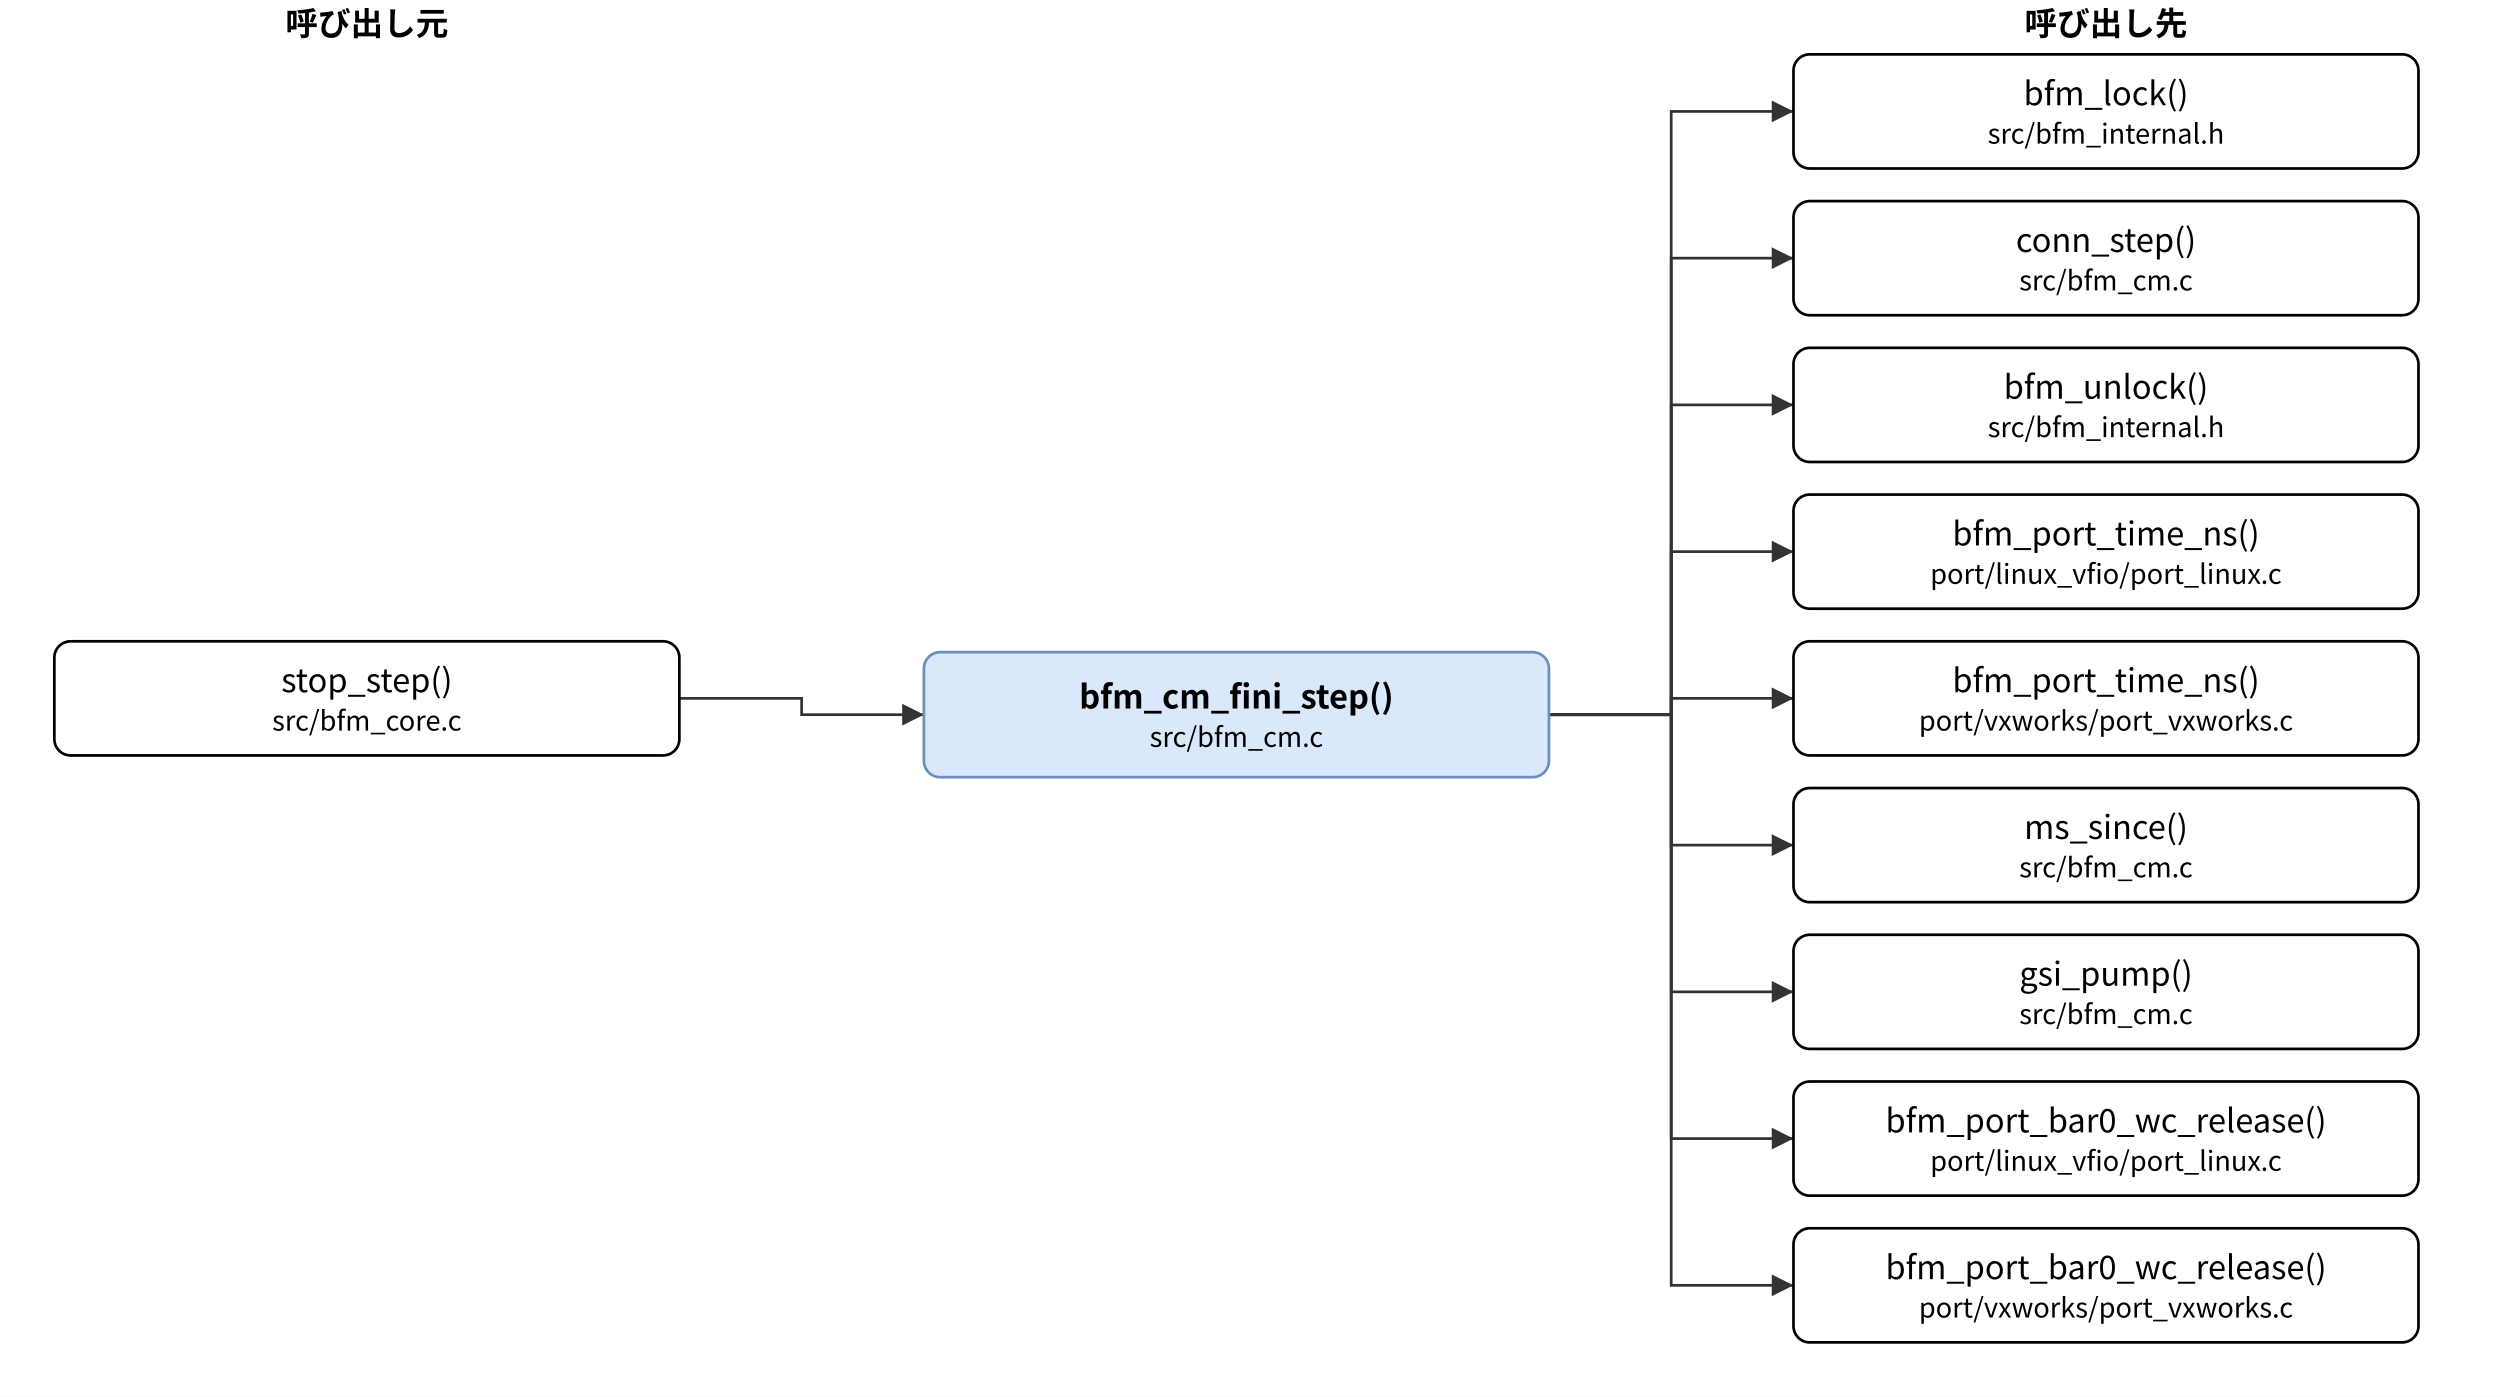
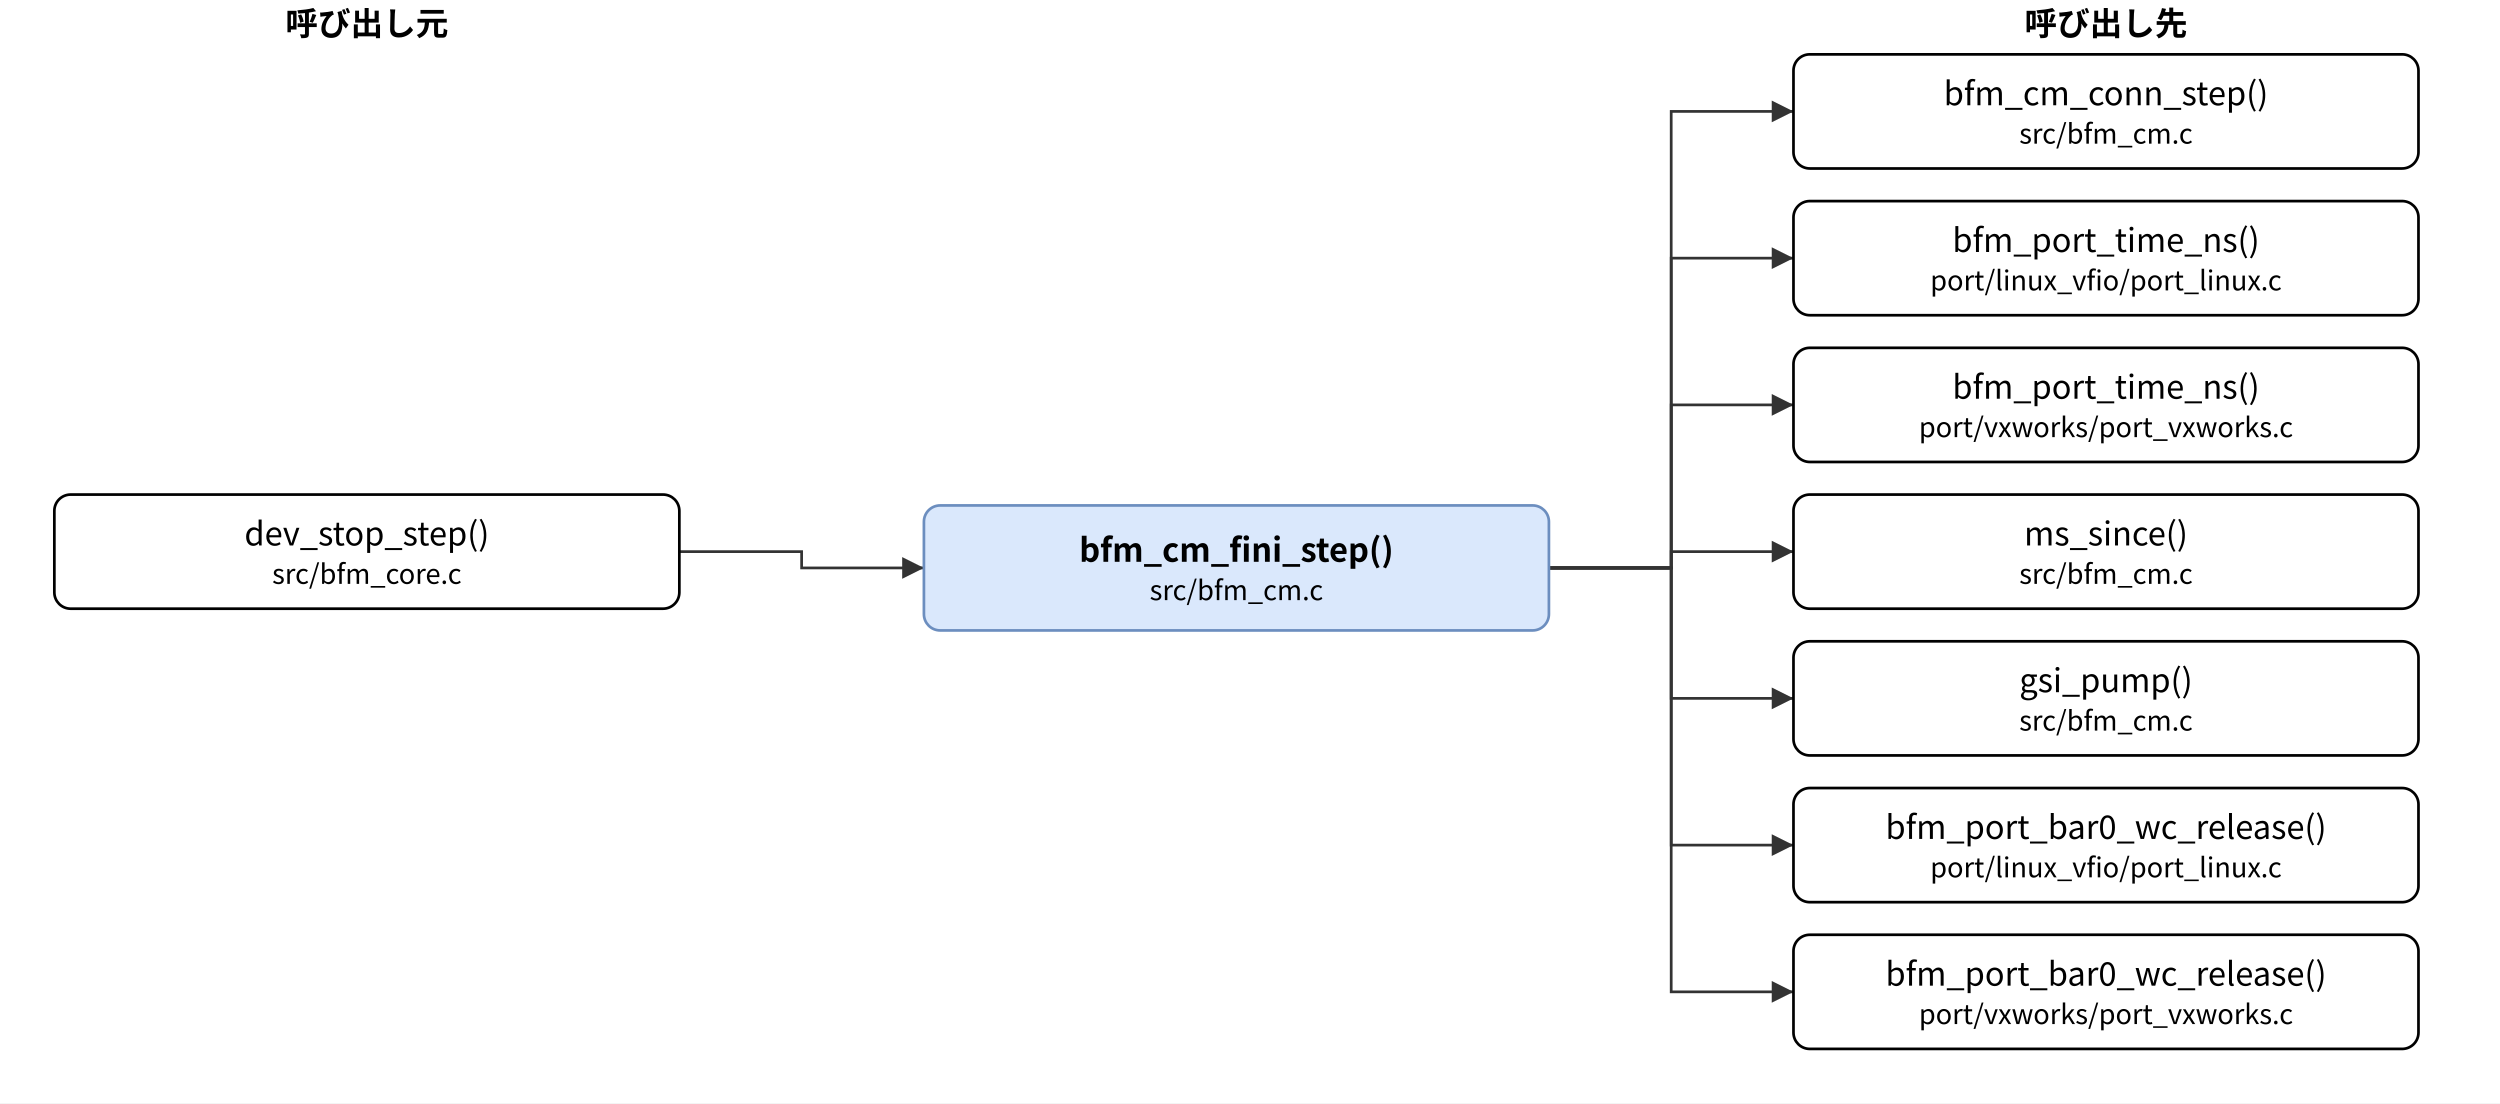
- <svg xmlns="http://www.w3.org/2000/svg" version="1.1" width="920" height="514" viewBox="0 0 920 514" font-family="Noto Sans CJK JP, Meiryo, sans-serif" content="&lt;mxfile host=&quot;bfmem-gen&quot; type=&quot;device&quot;&gt;&lt;diagram id=&quot;28a2beb634ef5ec6a6c8&quot; name=&quot;bfm_cm_fini_step 関係&quot;&gt;&lt;mxGraphModel dx=&quot;800&quot; dy=&quot;600&quot; grid=&quot;0&quot; gridSize=&quot;10&quot; guides=&quot;1&quot; tooltips=&quot;1&quot; connect=&quot;1&quot; arrows=&quot;1&quot; fold=&quot;1&quot; page=&quot;0&quot; pageScale=&quot;1&quot; math=&quot;0&quot; shadow=&quot;0&quot;&gt;&lt;root&gt;&lt;mxCell id=&quot;0&quot;/&gt;&lt;mxCell id=&quot;1&quot; parent=&quot;0&quot;/&gt;&lt;mxCell id=&quot;c&quot; value=&quot;bfm_cm_fini_step()&amp;lt;br&amp;gt;&amp;lt;font style=&amp;quot;font-size:10px&amp;quot;&amp;gt;src/bfm_cm.c&amp;lt;/font&amp;gt;&quot; style=&quot;rounded=1;whiteSpace=wrap;html=1;fillColor=#dae8fc;strokeColor=#6c8ebf;fontStyle=1;&quot; vertex=&quot;1&quot; parent=&quot;1&quot;&gt;&lt;mxGeometry x=&quot;340.0&quot; y=&quot;240.0&quot; width=&quot;230.0&quot; height=&quot;46.0&quot; as=&quot;geometry&quot;/&gt;&lt;/mxCell&gt;&lt;mxCell id=&quot;l0&quot; value=&quot;stop_step()&amp;lt;br&amp;gt;&amp;lt;font style=&amp;quot;font-size:10px&amp;quot;&amp;gt;src/bfm_core.c&amp;lt;/font&amp;gt;&quot; style=&quot;rounded=1;whiteSpace=wrap;html=1;&quot; vertex=&quot;1&quot; parent=&quot;1&quot;&gt;&lt;mxGeometry x=&quot;20.0&quot; y=&quot;236.0&quot; width=&quot;230.0&quot; height=&quot;42.0&quot; as=&quot;geometry&quot;/&gt;&lt;/mxCell&gt;&lt;mxCell id=&quot;r0&quot; value=&quot;bfm_lock()&amp;lt;br&amp;gt;&amp;lt;font style=&amp;quot;font-size:10px&amp;quot;&amp;gt;src/bfm_internal.h&amp;lt;/font&amp;gt;&quot; style=&quot;rounded=1;whiteSpace=wrap;html=1;&quot; vertex=&quot;1&quot; parent=&quot;1&quot;&gt;&lt;mxGeometry x=&quot;660.0&quot; y=&quot;20.0&quot; width=&quot;230.0&quot; height=&quot;42.0&quot; as=&quot;geometry&quot;/&gt;&lt;/mxCell&gt;&lt;mxCell id=&quot;r1&quot; value=&quot;conn_step()&amp;lt;br&amp;gt;&amp;lt;font style=&amp;quot;font-size:10px&amp;quot;&amp;gt;src/bfm_cm.c&amp;lt;/font&amp;gt;&quot; style=&quot;rounded=1;whiteSpace=wrap;html=1;&quot; vertex=&quot;1&quot; parent=&quot;1&quot;&gt;&lt;mxGeometry x=&quot;660.0&quot; y=&quot;74.0&quot; width=&quot;230.0&quot; height=&quot;42.0&quot; as=&quot;geometry&quot;/&gt;&lt;/mxCell&gt;&lt;mxCell id=&quot;r2&quot; value=&quot;bfm_unlock()&amp;lt;br&amp;gt;&amp;lt;font style=&amp;quot;font-size:10px&amp;quot;&amp;gt;src/bfm_internal.h&amp;lt;/font&amp;gt;&quot; style=&quot;rounded=1;whiteSpace=wrap;html=1;&quot; vertex=&quot;1&quot; parent=&quot;1&quot;&gt;&lt;mxGeometry x=&quot;660.0&quot; y=&quot;128.0&quot; width=&quot;230.0&quot; height=&quot;42.0&quot; as=&quot;geometry&quot;/&gt;&lt;/mxCell&gt;&lt;mxCell id=&quot;r3&quot; value=&quot;bfm_port_time_ns()&amp;lt;br&amp;gt;&amp;lt;font style=&amp;quot;font-size:10px&amp;quot;&amp;gt;port/linux_vfio/port_linux.c&amp;lt;/font&amp;gt;&quot; style=&quot;rounded=1;whiteSpace=wrap;html=1;&quot; vertex=&quot;1&quot; parent=&quot;1&quot;&gt;&lt;mxGeometry x=&quot;660.0&quot; y=&quot;182.0&quot; width=&quot;230.0&quot; height=&quot;42.0&quot; as=&quot;geometry&quot;/&gt;&lt;/mxCell&gt;&lt;mxCell id=&quot;r4&quot; value=&quot;bfm_port_time_ns()&amp;lt;br&amp;gt;&amp;lt;font style=&amp;quot;font-size:10px&amp;quot;&amp;gt;port/vxworks/port_vxworks.c&amp;lt;/font&amp;gt;&quot; style=&quot;rounded=1;whiteSpace=wrap;html=1;&quot; vertex=&quot;1&quot; parent=&quot;1&quot;&gt;&lt;mxGeometry x=&quot;660.0&quot; y=&quot;236.0&quot; width=&quot;230.0&quot; height=&quot;42.0&quot; as=&quot;geometry&quot;/&gt;&lt;/mxCell&gt;&lt;mxCell id=&quot;r5&quot; value=&quot;ms_since()&amp;lt;br&amp;gt;&amp;lt;font style=&amp;quot;font-size:10px&amp;quot;&amp;gt;src/bfm_cm.c&amp;lt;/font&amp;gt;&quot; style=&quot;rounded=1;whiteSpace=wrap;html=1;&quot; vertex=&quot;1&quot; parent=&quot;1&quot;&gt;&lt;mxGeometry x=&quot;660.0&quot; y=&quot;290.0&quot; width=&quot;230.0&quot; height=&quot;42.0&quot; as=&quot;geometry&quot;/&gt;&lt;/mxCell&gt;&lt;mxCell id=&quot;r6&quot; value=&quot;gsi_pump()&amp;lt;br&amp;gt;&amp;lt;font style=&amp;quot;font-size:10px&amp;quot;&amp;gt;src/bfm_cm.c&amp;lt;/font&amp;gt;&quot; style=&quot;rounded=1;whiteSpace=wrap;html=1;&quot; vertex=&quot;1&quot; parent=&quot;1&quot;&gt;&lt;mxGeometry x=&quot;660.0&quot; y=&quot;344.0&quot; width=&quot;230.0&quot; height=&quot;42.0&quot; as=&quot;geometry&quot;/&gt;&lt;/mxCell&gt;&lt;mxCell id=&quot;r7&quot; value=&quot;bfm_port_bar0_wc_release()&amp;lt;br&amp;gt;&amp;lt;font style=&amp;quot;font-size:10px&amp;quot;&amp;gt;port/linux_vfio/port_linux.c&amp;lt;/font&amp;gt;&quot; style=&quot;rounded=1;whiteSpace=wrap;html=1;&quot; vertex=&quot;1&quot; parent=&quot;1&quot;&gt;&lt;mxGeometry x=&quot;660.0&quot; y=&quot;398.0&quot; width=&quot;230.0&quot; height=&quot;42.0&quot; as=&quot;geometry&quot;/&gt;&lt;/mxCell&gt;&lt;mxCell id=&quot;r8&quot; value=&quot;bfm_port_bar0_wc_release()&amp;lt;br&amp;gt;&amp;lt;font style=&amp;quot;font-size:10px&amp;quot;&amp;gt;port/vxworks/port_vxworks.c&amp;lt;/font&amp;gt;&quot; style=&quot;rounded=1;whiteSpace=wrap;html=1;&quot; vertex=&quot;1&quot; parent=&quot;1&quot;&gt;&lt;mxGeometry x=&quot;660.0&quot; y=&quot;452.0&quot; width=&quot;230.0&quot; height=&quot;42.0&quot; as=&quot;geometry&quot;/&gt;&lt;/mxCell&gt;&lt;mxCell id=&quot;e0&quot; value=&quot;&quot; style=&quot;edgeStyle=none;html=1;rounded=0;endArrow=block;endFill=1;exitX=1;exitY=0.5;exitDx=0;exitDy=0;exitPerimeter=0;entryX=0;entryY=0.5;entryDx=0;entryDy=0;entryPerimeter=0;&quot; edge=&quot;1&quot; parent=&quot;1&quot; source=&quot;l0&quot; target=&quot;c&quot;&gt;&lt;mxGeometry relative=&quot;1&quot; as=&quot;geometry&quot;&gt;&lt;Array as=&quot;points&quot;&gt;&lt;mxPoint x=&quot;295.0&quot; y=&quot;257.0&quot;/&gt;&lt;mxPoint x=&quot;295.0&quot; y=&quot;263.0&quot;/&gt;&lt;/Array&gt;&lt;/mxGeometry&gt;&lt;/mxCell&gt;&lt;mxCell id=&quot;e1&quot; value=&quot;&quot; style=&quot;edgeStyle=none;html=1;rounded=0;endArrow=block;endFill=1;exitX=1;exitY=0.5;exitDx=0;exitDy=0;exitPerimeter=0;entryX=0;entryY=0.5;entryDx=0;entryDy=0;entryPerimeter=0;&quot; edge=&quot;1&quot; parent=&quot;1&quot; source=&quot;c&quot; target=&quot;r0&quot;&gt;&lt;mxGeometry relative=&quot;1&quot; as=&quot;geometry&quot;&gt;&lt;Array as=&quot;points&quot;&gt;&lt;mxPoint x=&quot;615.0&quot; y=&quot;263.0&quot;/&gt;&lt;mxPoint x=&quot;615.0&quot; y=&quot;41.0&quot;/&gt;&lt;/Array&gt;&lt;/mxGeometry&gt;&lt;/mxCell&gt;&lt;mxCell id=&quot;e2&quot; value=&quot;&quot; style=&quot;edgeStyle=none;html=1;rounded=0;endArrow=block;endFill=1;exitX=1;exitY=0.5;exitDx=0;exitDy=0;exitPerimeter=0;entryX=0;entryY=0.5;entryDx=0;entryDy=0;entryPerimeter=0;&quot; edge=&quot;1&quot; parent=&quot;1&quot; source=&quot;c&quot; target=&quot;r1&quot;&gt;&lt;mxGeometry relative=&quot;1&quot; as=&quot;geometry&quot;&gt;&lt;Array as=&quot;points&quot;&gt;&lt;mxPoint x=&quot;615.0&quot; y=&quot;263.0&quot;/&gt;&lt;mxPoint x=&quot;615.0&quot; y=&quot;95.0&quot;/&gt;&lt;/Array&gt;&lt;/mxGeometry&gt;&lt;/mxCell&gt;&lt;mxCell id=&quot;e3&quot; value=&quot;&quot; style=&quot;edgeStyle=none;html=1;rounded=0;endArrow=block;endFill=1;exitX=1;exitY=0.5;exitDx=0;exitDy=0;exitPerimeter=0;entryX=0;entryY=0.5;entryDx=0;entryDy=0;entryPerimeter=0;&quot; edge=&quot;1&quot; parent=&quot;1&quot; source=&quot;c&quot; target=&quot;r2&quot;&gt;&lt;mxGeometry relative=&quot;1&quot; as=&quot;geometry&quot;&gt;&lt;Array as=&quot;points&quot;&gt;&lt;mxPoint x=&quot;615.0&quot; y=&quot;263.0&quot;/&gt;&lt;mxPoint x=&quot;615.0&quot; y=&quot;149.0&quot;/&gt;&lt;/Array&gt;&lt;/mxGeometry&gt;&lt;/mxCell&gt;&lt;mxCell id=&quot;e4&quot; value=&quot;&quot; style=&quot;edgeStyle=none;html=1;rounded=0;endArrow=block;endFill=1;exitX=1;exitY=0.5;exitDx=0;exitDy=0;exitPerimeter=0;entryX=0;entryY=0.5;entryDx=0;entryDy=0;entryPerimeter=0;&quot; edge=&quot;1&quot; parent=&quot;1&quot; source=&quot;c&quot; target=&quot;r3&quot;&gt;&lt;mxGeometry relative=&quot;1&quot; as=&quot;geometry&quot;&gt;&lt;Array as=&quot;points&quot;&gt;&lt;mxPoint x=&quot;615.0&quot; y=&quot;263.0&quot;/&gt;&lt;mxPoint x=&quot;615.0&quot; y=&quot;203.0&quot;/&gt;&lt;/Array&gt;&lt;/mxGeometry&gt;&lt;/mxCell&gt;&lt;mxCell id=&quot;e5&quot; value=&quot;&quot; style=&quot;edgeStyle=none;html=1;rounded=0;endArrow=block;endFill=1;exitX=1;exitY=0.5;exitDx=0;exitDy=0;exitPerimeter=0;entryX=0;entryY=0.5;entryDx=0;entryDy=0;entryPerimeter=0;&quot; edge=&quot;1&quot; parent=&quot;1&quot; source=&quot;c&quot; target=&quot;r4&quot;&gt;&lt;mxGeometry relative=&quot;1&quot; as=&quot;geometry&quot;&gt;&lt;Array as=&quot;points&quot;&gt;&lt;mxPoint x=&quot;615.0&quot; y=&quot;263.0&quot;/&gt;&lt;mxPoint x=&quot;615.0&quot; y=&quot;257.0&quot;/&gt;&lt;/Array&gt;&lt;/mxGeometry&gt;&lt;/mxCell&gt;&lt;mxCell id=&quot;e6&quot; value=&quot;&quot; style=&quot;edgeStyle=none;html=1;rounded=0;endArrow=block;endFill=1;exitX=1;exitY=0.5;exitDx=0;exitDy=0;exitPerimeter=0;entryX=0;entryY=0.5;entryDx=0;entryDy=0;entryPerimeter=0;&quot; edge=&quot;1&quot; parent=&quot;1&quot; source=&quot;c&quot; target=&quot;r5&quot;&gt;&lt;mxGeometry relative=&quot;1&quot; as=&quot;geometry&quot;&gt;&lt;Array as=&quot;points&quot;&gt;&lt;mxPoint x=&quot;615.0&quot; y=&quot;263.0&quot;/&gt;&lt;mxPoint x=&quot;615.0&quot; y=&quot;311.0&quot;/&gt;&lt;/Array&gt;&lt;/mxGeometry&gt;&lt;/mxCell&gt;&lt;mxCell id=&quot;e7&quot; value=&quot;&quot; style=&quot;edgeStyle=none;html=1;rounded=0;endArrow=block;endFill=1;exitX=1;exitY=0.5;exitDx=0;exitDy=0;exitPerimeter=0;entryX=0;entryY=0.5;entryDx=0;entryDy=0;entryPerimeter=0;&quot; edge=&quot;1&quot; parent=&quot;1&quot; source=&quot;c&quot; target=&quot;r6&quot;&gt;&lt;mxGeometry relative=&quot;1&quot; as=&quot;geometry&quot;&gt;&lt;Array as=&quot;points&quot;&gt;&lt;mxPoint x=&quot;615.0&quot; y=&quot;263.0&quot;/&gt;&lt;mxPoint x=&quot;615.0&quot; y=&quot;365.0&quot;/&gt;&lt;/Array&gt;&lt;/mxGeometry&gt;&lt;/mxCell&gt;&lt;mxCell id=&quot;e8&quot; value=&quot;&quot; style=&quot;edgeStyle=none;html=1;rounded=0;endArrow=block;endFill=1;exitX=1;exitY=0.5;exitDx=0;exitDy=0;exitPerimeter=0;entryX=0;entryY=0.5;entryDx=0;entryDy=0;entryPerimeter=0;&quot; edge=&quot;1&quot; parent=&quot;1&quot; source=&quot;c&quot; target=&quot;r7&quot;&gt;&lt;mxGeometry relative=&quot;1&quot; as=&quot;geometry&quot;&gt;&lt;Array as=&quot;points&quot;&gt;&lt;mxPoint x=&quot;615.0&quot; y=&quot;263.0&quot;/&gt;&lt;mxPoint x=&quot;615.0&quot; y=&quot;419.0&quot;/&gt;&lt;/Array&gt;&lt;/mxGeometry&gt;&lt;/mxCell&gt;&lt;mxCell id=&quot;e9&quot; value=&quot;&quot; style=&quot;edgeStyle=none;html=1;rounded=0;endArrow=block;endFill=1;exitX=1;exitY=0.5;exitDx=0;exitDy=0;exitPerimeter=0;entryX=0;entryY=0.5;entryDx=0;entryDy=0;entryPerimeter=0;&quot; edge=&quot;1&quot; parent=&quot;1&quot; source=&quot;c&quot; target=&quot;r8&quot;&gt;&lt;mxGeometry relative=&quot;1&quot; as=&quot;geometry&quot;&gt;&lt;Array as=&quot;points&quot;&gt;&lt;mxPoint x=&quot;615.0&quot; y=&quot;263.0&quot;/&gt;&lt;mxPoint x=&quot;615.0&quot; y=&quot;473.0&quot;/&gt;&lt;/Array&gt;&lt;/mxGeometry&gt;&lt;/mxCell&gt;&lt;mxCell id=&quot;h0&quot; value=&quot;呼び出し元&quot; style=&quot;text;html=1;align=center;fontStyle=1;&quot; vertex=&quot;1&quot; parent=&quot;1&quot;&gt;&lt;mxGeometry x=&quot;55.0&quot; y=&quot;0&quot; width=&quot;160&quot; height=&quot;18&quot; as=&quot;geometry&quot;/&gt;&lt;/mxCell&gt;&lt;mxCell id=&quot;h1&quot; value=&quot;呼び出し先&quot; style=&quot;text;html=1;align=center;fontStyle=1;&quot; vertex=&quot;1&quot; parent=&quot;1&quot;&gt;&lt;mxGeometry x=&quot;695.0&quot; y=&quot;0&quot; width=&quot;160&quot; height=&quot;18&quot; as=&quot;geometry&quot;/&gt;&lt;/mxCell&gt;&lt;/root&gt;&lt;/mxGraphModel&gt;&lt;/diagram&gt;&lt;/mxfile&gt;">
+ <svg xmlns="http://www.w3.org/2000/svg" version="1.1" width="920" height="406" viewBox="0 0 920 406" font-family="Noto Sans CJK JP, Meiryo, sans-serif" content="&lt;mxfile host=&quot;bfmem-gen&quot; type=&quot;device&quot;&gt;&lt;diagram id=&quot;28a2beb634ef5ec6a6c8&quot; name=&quot;bfm_cm_fini_step 関係&quot;&gt;&lt;mxGraphModel dx=&quot;800&quot; dy=&quot;600&quot; grid=&quot;0&quot; gridSize=&quot;10&quot; guides=&quot;1&quot; tooltips=&quot;1&quot; connect=&quot;1&quot; arrows=&quot;1&quot; fold=&quot;1&quot; page=&quot;0&quot; pageScale=&quot;1&quot; math=&quot;0&quot; shadow=&quot;0&quot;&gt;&lt;root&gt;&lt;mxCell id=&quot;0&quot;/&gt;&lt;mxCell id=&quot;1&quot; parent=&quot;0&quot;/&gt;&lt;mxCell id=&quot;c&quot; value=&quot;bfm_cm_fini_step()&amp;lt;br&amp;gt;&amp;lt;font style=&amp;quot;font-size:10px&amp;quot;&amp;gt;src/bfm_cm.c&amp;lt;/font&amp;gt;&quot; style=&quot;rounded=1;whiteSpace=wrap;html=1;fillColor=#dae8fc;strokeColor=#6c8ebf;fontStyle=1;&quot; vertex=&quot;1&quot; parent=&quot;1&quot;&gt;&lt;mxGeometry x=&quot;340.0&quot; y=&quot;186.0&quot; width=&quot;230.0&quot; height=&quot;46.0&quot; as=&quot;geometry&quot;/&gt;&lt;/mxCell&gt;&lt;mxCell id=&quot;l0&quot; value=&quot;dev_stop_step()&amp;lt;br&amp;gt;&amp;lt;font style=&amp;quot;font-size:10px&amp;quot;&amp;gt;src/bfm_core.c&amp;lt;/font&amp;gt;&quot; style=&quot;rounded=1;whiteSpace=wrap;html=1;&quot; vertex=&quot;1&quot; parent=&quot;1&quot;&gt;&lt;mxGeometry x=&quot;20.0&quot; y=&quot;182.0&quot; width=&quot;230.0&quot; height=&quot;42.0&quot; as=&quot;geometry&quot;/&gt;&lt;/mxCell&gt;&lt;mxCell id=&quot;r0&quot; value=&quot;bfm_cm_conn_step()&amp;lt;br&amp;gt;&amp;lt;font style=&amp;quot;font-size:10px&amp;quot;&amp;gt;src/bfm_cm.c&amp;lt;/font&amp;gt;&quot; style=&quot;rounded=1;whiteSpace=wrap;html=1;&quot; vertex=&quot;1&quot; parent=&quot;1&quot;&gt;&lt;mxGeometry x=&quot;660.0&quot; y=&quot;20.0&quot; width=&quot;230.0&quot; height=&quot;42.0&quot; as=&quot;geometry&quot;/&gt;&lt;/mxCell&gt;&lt;mxCell id=&quot;r1&quot; value=&quot;bfm_port_time_ns()&amp;lt;br&amp;gt;&amp;lt;font style=&amp;quot;font-size:10px&amp;quot;&amp;gt;port/linux_vfio/port_linux.c&amp;lt;/font&amp;gt;&quot; style=&quot;rounded=1;whiteSpace=wrap;html=1;&quot; vertex=&quot;1&quot; parent=&quot;1&quot;&gt;&lt;mxGeometry x=&quot;660.0&quot; y=&quot;74.0&quot; width=&quot;230.0&quot; height=&quot;42.0&quot; as=&quot;geometry&quot;/&gt;&lt;/mxCell&gt;&lt;mxCell id=&quot;r2&quot; value=&quot;bfm_port_time_ns()&amp;lt;br&amp;gt;&amp;lt;font style=&amp;quot;font-size:10px&amp;quot;&amp;gt;port/vxworks/port_vxworks.c&amp;lt;/font&amp;gt;&quot; style=&quot;rounded=1;whiteSpace=wrap;html=1;&quot; vertex=&quot;1&quot; parent=&quot;1&quot;&gt;&lt;mxGeometry x=&quot;660.0&quot; y=&quot;128.0&quot; width=&quot;230.0&quot; height=&quot;42.0&quot; as=&quot;geometry&quot;/&gt;&lt;/mxCell&gt;&lt;mxCell id=&quot;r3&quot; value=&quot;ms_since()&amp;lt;br&amp;gt;&amp;lt;font style=&amp;quot;font-size:10px&amp;quot;&amp;gt;src/bfm_cm.c&amp;lt;/font&amp;gt;&quot; style=&quot;rounded=1;whiteSpace=wrap;html=1;&quot; vertex=&quot;1&quot; parent=&quot;1&quot;&gt;&lt;mxGeometry x=&quot;660.0&quot; y=&quot;182.0&quot; width=&quot;230.0&quot; height=&quot;42.0&quot; as=&quot;geometry&quot;/&gt;&lt;/mxCell&gt;&lt;mxCell id=&quot;r4&quot; value=&quot;gsi_pump()&amp;lt;br&amp;gt;&amp;lt;font style=&amp;quot;font-size:10px&amp;quot;&amp;gt;src/bfm_cm.c&amp;lt;/font&amp;gt;&quot; style=&quot;rounded=1;whiteSpace=wrap;html=1;&quot; vertex=&quot;1&quot; parent=&quot;1&quot;&gt;&lt;mxGeometry x=&quot;660.0&quot; y=&quot;236.0&quot; width=&quot;230.0&quot; height=&quot;42.0&quot; as=&quot;geometry&quot;/&gt;&lt;/mxCell&gt;&lt;mxCell id=&quot;r5&quot; value=&quot;bfm_port_bar0_wc_release()&amp;lt;br&amp;gt;&amp;lt;font style=&amp;quot;font-size:10px&amp;quot;&amp;gt;port/linux_vfio/port_linux.c&amp;lt;/font&amp;gt;&quot; style=&quot;rounded=1;whiteSpace=wrap;html=1;&quot; vertex=&quot;1&quot; parent=&quot;1&quot;&gt;&lt;mxGeometry x=&quot;660.0&quot; y=&quot;290.0&quot; width=&quot;230.0&quot; height=&quot;42.0&quot; as=&quot;geometry&quot;/&gt;&lt;/mxCell&gt;&lt;mxCell id=&quot;r6&quot; value=&quot;bfm_port_bar0_wc_release()&amp;lt;br&amp;gt;&amp;lt;font style=&amp;quot;font-size:10px&amp;quot;&amp;gt;port/vxworks/port_vxworks.c&amp;lt;/font&amp;gt;&quot; style=&quot;rounded=1;whiteSpace=wrap;html=1;&quot; vertex=&quot;1&quot; parent=&quot;1&quot;&gt;&lt;mxGeometry x=&quot;660.0&quot; y=&quot;344.0&quot; width=&quot;230.0&quot; height=&quot;42.0&quot; as=&quot;geometry&quot;/&gt;&lt;/mxCell&gt;&lt;mxCell id=&quot;e0&quot; value=&quot;&quot; style=&quot;edgeStyle=none;html=1;rounded=0;endArrow=block;endFill=1;exitX=1;exitY=0.5;exitDx=0;exitDy=0;exitPerimeter=0;entryX=0;entryY=0.5;entryDx=0;entryDy=0;entryPerimeter=0;&quot; edge=&quot;1&quot; parent=&quot;1&quot; source=&quot;l0&quot; target=&quot;c&quot;&gt;&lt;mxGeometry relative=&quot;1&quot; as=&quot;geometry&quot;&gt;&lt;Array as=&quot;points&quot;&gt;&lt;mxPoint x=&quot;295.0&quot; y=&quot;203.0&quot;/&gt;&lt;mxPoint x=&quot;295.0&quot; y=&quot;209.0&quot;/&gt;&lt;/Array&gt;&lt;/mxGeometry&gt;&lt;/mxCell&gt;&lt;mxCell id=&quot;e1&quot; value=&quot;&quot; style=&quot;edgeStyle=none;html=1;rounded=0;endArrow=block;endFill=1;exitX=1;exitY=0.5;exitDx=0;exitDy=0;exitPerimeter=0;entryX=0;entryY=0.5;entryDx=0;entryDy=0;entryPerimeter=0;&quot; edge=&quot;1&quot; parent=&quot;1&quot; source=&quot;c&quot; target=&quot;r0&quot;&gt;&lt;mxGeometry relative=&quot;1&quot; as=&quot;geometry&quot;&gt;&lt;Array as=&quot;points&quot;&gt;&lt;mxPoint x=&quot;615.0&quot; y=&quot;209.0&quot;/&gt;&lt;mxPoint x=&quot;615.0&quot; y=&quot;41.0&quot;/&gt;&lt;/Array&gt;&lt;/mxGeometry&gt;&lt;/mxCell&gt;&lt;mxCell id=&quot;e2&quot; value=&quot;&quot; style=&quot;edgeStyle=none;html=1;rounded=0;endArrow=block;endFill=1;exitX=1;exitY=0.5;exitDx=0;exitDy=0;exitPerimeter=0;entryX=0;entryY=0.5;entryDx=0;entryDy=0;entryPerimeter=0;&quot; edge=&quot;1&quot; parent=&quot;1&quot; source=&quot;c&quot; target=&quot;r1&quot;&gt;&lt;mxGeometry relative=&quot;1&quot; as=&quot;geometry&quot;&gt;&lt;Array as=&quot;points&quot;&gt;&lt;mxPoint x=&quot;615.0&quot; y=&quot;209.0&quot;/&gt;&lt;mxPoint x=&quot;615.0&quot; y=&quot;95.0&quot;/&gt;&lt;/Array&gt;&lt;/mxGeometry&gt;&lt;/mxCell&gt;&lt;mxCell id=&quot;e3&quot; value=&quot;&quot; style=&quot;edgeStyle=none;html=1;rounded=0;endArrow=block;endFill=1;exitX=1;exitY=0.5;exitDx=0;exitDy=0;exitPerimeter=0;entryX=0;entryY=0.5;entryDx=0;entryDy=0;entryPerimeter=0;&quot; edge=&quot;1&quot; parent=&quot;1&quot; source=&quot;c&quot; target=&quot;r2&quot;&gt;&lt;mxGeometry relative=&quot;1&quot; as=&quot;geometry&quot;&gt;&lt;Array as=&quot;points&quot;&gt;&lt;mxPoint x=&quot;615.0&quot; y=&quot;209.0&quot;/&gt;&lt;mxPoint x=&quot;615.0&quot; y=&quot;149.0&quot;/&gt;&lt;/Array&gt;&lt;/mxGeometry&gt;&lt;/mxCell&gt;&lt;mxCell id=&quot;e4&quot; value=&quot;&quot; style=&quot;edgeStyle=none;html=1;rounded=0;endArrow=block;endFill=1;exitX=1;exitY=0.5;exitDx=0;exitDy=0;exitPerimeter=0;entryX=0;entryY=0.5;entryDx=0;entryDy=0;entryPerimeter=0;&quot; edge=&quot;1&quot; parent=&quot;1&quot; source=&quot;c&quot; target=&quot;r3&quot;&gt;&lt;mxGeometry relative=&quot;1&quot; as=&quot;geometry&quot;&gt;&lt;Array as=&quot;points&quot;&gt;&lt;mxPoint x=&quot;615.0&quot; y=&quot;209.0&quot;/&gt;&lt;mxPoint x=&quot;615.0&quot; y=&quot;203.0&quot;/&gt;&lt;/Array&gt;&lt;/mxGeometry&gt;&lt;/mxCell&gt;&lt;mxCell id=&quot;e5&quot; value=&quot;&quot; style=&quot;edgeStyle=none;html=1;rounded=0;endArrow=block;endFill=1;exitX=1;exitY=0.5;exitDx=0;exitDy=0;exitPerimeter=0;entryX=0;entryY=0.5;entryDx=0;entryDy=0;entryPerimeter=0;&quot; edge=&quot;1&quot; parent=&quot;1&quot; source=&quot;c&quot; target=&quot;r4&quot;&gt;&lt;mxGeometry relative=&quot;1&quot; as=&quot;geometry&quot;&gt;&lt;Array as=&quot;points&quot;&gt;&lt;mxPoint x=&quot;615.0&quot; y=&quot;209.0&quot;/&gt;&lt;mxPoint x=&quot;615.0&quot; y=&quot;257.0&quot;/&gt;&lt;/Array&gt;&lt;/mxGeometry&gt;&lt;/mxCell&gt;&lt;mxCell id=&quot;e6&quot; value=&quot;&quot; style=&quot;edgeStyle=none;html=1;rounded=0;endArrow=block;endFill=1;exitX=1;exitY=0.5;exitDx=0;exitDy=0;exitPerimeter=0;entryX=0;entryY=0.5;entryDx=0;entryDy=0;entryPerimeter=0;&quot; edge=&quot;1&quot; parent=&quot;1&quot; source=&quot;c&quot; target=&quot;r5&quot;&gt;&lt;mxGeometry relative=&quot;1&quot; as=&quot;geometry&quot;&gt;&lt;Array as=&quot;points&quot;&gt;&lt;mxPoint x=&quot;615.0&quot; y=&quot;209.0&quot;/&gt;&lt;mxPoint x=&quot;615.0&quot; y=&quot;311.0&quot;/&gt;&lt;/Array&gt;&lt;/mxGeometry&gt;&lt;/mxCell&gt;&lt;mxCell id=&quot;e7&quot; value=&quot;&quot; style=&quot;edgeStyle=none;html=1;rounded=0;endArrow=block;endFill=1;exitX=1;exitY=0.5;exitDx=0;exitDy=0;exitPerimeter=0;entryX=0;entryY=0.5;entryDx=0;entryDy=0;entryPerimeter=0;&quot; edge=&quot;1&quot; parent=&quot;1&quot; source=&quot;c&quot; target=&quot;r6&quot;&gt;&lt;mxGeometry relative=&quot;1&quot; as=&quot;geometry&quot;&gt;&lt;Array as=&quot;points&quot;&gt;&lt;mxPoint x=&quot;615.0&quot; y=&quot;209.0&quot;/&gt;&lt;mxPoint x=&quot;615.0&quot; y=&quot;365.0&quot;/&gt;&lt;/Array&gt;&lt;/mxGeometry&gt;&lt;/mxCell&gt;&lt;mxCell id=&quot;h0&quot; value=&quot;呼び出し元&quot; style=&quot;text;html=1;align=center;fontStyle=1;&quot; vertex=&quot;1&quot; parent=&quot;1&quot;&gt;&lt;mxGeometry x=&quot;55.0&quot; y=&quot;0&quot; width=&quot;160&quot; height=&quot;18&quot; as=&quot;geometry&quot;/&gt;&lt;/mxCell&gt;&lt;mxCell id=&quot;h1&quot; value=&quot;呼び出し先&quot; style=&quot;text;html=1;align=center;fontStyle=1;&quot; vertex=&quot;1&quot; parent=&quot;1&quot;&gt;&lt;mxGeometry x=&quot;695.0&quot; y=&quot;0&quot; width=&quot;160&quot; height=&quot;18&quot; as=&quot;geometry&quot;/&gt;&lt;/mxCell&gt;&lt;/root&gt;&lt;/mxGraphModel&gt;&lt;/diagram&gt;&lt;/mxfile&gt;">
  <defs>
    <marker id="a" viewBox="0 0 10 10" refX="10" refY="5" markerWidth="8" markerHeight="8" orient="auto-start-reverse">
      <path d="M0,0 L10,5 L0,10 z" fill="#333333" />
    </marker>
  </defs>
-   <rect x="0" y="0" width="920" height="514" fill="#ffffff" />
+   <rect x="0" y="0" width="920" height="406" fill="#ffffff" />
  <text x="135.0" y="13" font-size="12" font-weight="bold" text-anchor="middle">呼び出し元</text>
  <text x="775.0" y="13" font-size="12" font-weight="bold" text-anchor="middle">呼び出し先</text>
-   <polyline points="250.0,257.0 295.0,257.0 295.0,263.0 340.0,263.0" fill="none" stroke="#333333" marker-end="url(#a)" />
-   <polyline points="570.0,263.0 615.0,263.0 615.0,41.0 660.0,41.0" fill="none" stroke="#333333" marker-end="url(#a)" />
-   <polyline points="570.0,263.0 615.0,263.0 615.0,95.0 660.0,95.0" fill="none" stroke="#333333" marker-end="url(#a)" />
-   <polyline points="570.0,263.0 615.0,263.0 615.0,149.0 660.0,149.0" fill="none" stroke="#333333" marker-end="url(#a)" />
-   <polyline points="570.0,263.0 615.0,263.0 615.0,203.0 660.0,203.0" fill="none" stroke="#333333" marker-end="url(#a)" />
-   <polyline points="570.0,263.0 615.0,263.0 615.0,257.0 660.0,257.0" fill="none" stroke="#333333" marker-end="url(#a)" />
-   <polyline points="570.0,263.0 615.0,263.0 615.0,311.0 660.0,311.0" fill="none" stroke="#333333" marker-end="url(#a)" />
-   <polyline points="570.0,263.0 615.0,263.0 615.0,365.0 660.0,365.0" fill="none" stroke="#333333" marker-end="url(#a)" />
-   <polyline points="570.0,263.0 615.0,263.0 615.0,419.0 660.0,419.0" fill="none" stroke="#333333" marker-end="url(#a)" />
-   <polyline points="570.0,263.0 615.0,263.0 615.0,473.0 660.0,473.0" fill="none" stroke="#333333" marker-end="url(#a)" />
-   <rect x="340.0" y="240.0" width="230.0" height="46.0" rx="6" fill="#dae8fc" stroke="#6c8ebf" />
-   <text x="455.0" y="255.5" font-size="12" text-anchor="middle" dominant-baseline="central" fill="#000000" font-weight="bold">bfm_cm_fini_step()</text>
-   <text x="455.0" y="270.5" font-size="10" text-anchor="middle" dominant-baseline="central" fill="#000000">src/bfm_cm.c</text>
-   <rect x="20.0" y="236.0" width="230.0" height="42.0" rx="6" fill="#ffffff" stroke="#000000" />
-   <text x="135.0" y="249.5" font-size="12" text-anchor="middle" dominant-baseline="central" fill="#000000">stop_step()</text>
-   <text x="135.0" y="264.5" font-size="10" text-anchor="middle" dominant-baseline="central" fill="#000000">src/bfm_core.c</text>
+   <polyline points="250.0,203.0 295.0,203.0 295.0,209.0 340.0,209.0" fill="none" stroke="#333333" marker-end="url(#a)" />
+   <polyline points="570.0,209.0 615.0,209.0 615.0,41.0 660.0,41.0" fill="none" stroke="#333333" marker-end="url(#a)" />
+   <polyline points="570.0,209.0 615.0,209.0 615.0,95.0 660.0,95.0" fill="none" stroke="#333333" marker-end="url(#a)" />
+   <polyline points="570.0,209.0 615.0,209.0 615.0,149.0 660.0,149.0" fill="none" stroke="#333333" marker-end="url(#a)" />
+   <polyline points="570.0,209.0 615.0,209.0 615.0,203.0 660.0,203.0" fill="none" stroke="#333333" marker-end="url(#a)" />
+   <polyline points="570.0,209.0 615.0,209.0 615.0,257.0 660.0,257.0" fill="none" stroke="#333333" marker-end="url(#a)" />
+   <polyline points="570.0,209.0 615.0,209.0 615.0,311.0 660.0,311.0" fill="none" stroke="#333333" marker-end="url(#a)" />
+   <polyline points="570.0,209.0 615.0,209.0 615.0,365.0 660.0,365.0" fill="none" stroke="#333333" marker-end="url(#a)" />
+   <rect x="340.0" y="186.0" width="230.0" height="46.0" rx="6" fill="#dae8fc" stroke="#6c8ebf" />
+   <text x="455.0" y="201.5" font-size="12" text-anchor="middle" dominant-baseline="central" fill="#000000" font-weight="bold">bfm_cm_fini_step()</text>
+   <text x="455.0" y="216.5" font-size="10" text-anchor="middle" dominant-baseline="central" fill="#000000">src/bfm_cm.c</text>
+   <rect x="20.0" y="182.0" width="230.0" height="42.0" rx="6" fill="#ffffff" stroke="#000000" />
+   <text x="135.0" y="195.5" font-size="12" text-anchor="middle" dominant-baseline="central" fill="#000000">dev_stop_step()</text>
+   <text x="135.0" y="210.5" font-size="10" text-anchor="middle" dominant-baseline="central" fill="#000000">src/bfm_core.c</text>
  <rect x="660.0" y="20.0" width="230.0" height="42.0" rx="6" fill="#ffffff" stroke="#000000" />
-   <text x="775.0" y="33.5" font-size="12" text-anchor="middle" dominant-baseline="central" fill="#000000">bfm_lock()</text>
-   <text x="775.0" y="48.5" font-size="10" text-anchor="middle" dominant-baseline="central" fill="#000000">src/bfm_internal.h</text>
+   <text x="775.0" y="33.5" font-size="12" text-anchor="middle" dominant-baseline="central" fill="#000000">bfm_cm_conn_step()</text>
+   <text x="775.0" y="48.5" font-size="10" text-anchor="middle" dominant-baseline="central" fill="#000000">src/bfm_cm.c</text>
  <rect x="660.0" y="74.0" width="230.0" height="42.0" rx="6" fill="#ffffff" stroke="#000000" />
-   <text x="775.0" y="87.5" font-size="12" text-anchor="middle" dominant-baseline="central" fill="#000000">conn_step()</text>
-   <text x="775.0" y="102.5" font-size="10" text-anchor="middle" dominant-baseline="central" fill="#000000">src/bfm_cm.c</text>
+   <text x="775.0" y="87.5" font-size="12" text-anchor="middle" dominant-baseline="central" fill="#000000">bfm_port_time_ns()</text>
+   <text x="775.0" y="102.5" font-size="10" text-anchor="middle" dominant-baseline="central" fill="#000000">port/linux_vfio/port_linux.c</text>
  <rect x="660.0" y="128.0" width="230.0" height="42.0" rx="6" fill="#ffffff" stroke="#000000" />
-   <text x="775.0" y="141.5" font-size="12" text-anchor="middle" dominant-baseline="central" fill="#000000">bfm_unlock()</text>
-   <text x="775.0" y="156.5" font-size="10" text-anchor="middle" dominant-baseline="central" fill="#000000">src/bfm_internal.h</text>
+   <text x="775.0" y="141.5" font-size="12" text-anchor="middle" dominant-baseline="central" fill="#000000">bfm_port_time_ns()</text>
+   <text x="775.0" y="156.5" font-size="10" text-anchor="middle" dominant-baseline="central" fill="#000000">port/vxworks/port_vxworks.c</text>
  <rect x="660.0" y="182.0" width="230.0" height="42.0" rx="6" fill="#ffffff" stroke="#000000" />
-   <text x="775.0" y="195.5" font-size="12" text-anchor="middle" dominant-baseline="central" fill="#000000">bfm_port_time_ns()</text>
-   <text x="775.0" y="210.5" font-size="10" text-anchor="middle" dominant-baseline="central" fill="#000000">port/linux_vfio/port_linux.c</text>
+   <text x="775.0" y="195.5" font-size="12" text-anchor="middle" dominant-baseline="central" fill="#000000">ms_since()</text>
+   <text x="775.0" y="210.5" font-size="10" text-anchor="middle" dominant-baseline="central" fill="#000000">src/bfm_cm.c</text>
  <rect x="660.0" y="236.0" width="230.0" height="42.0" rx="6" fill="#ffffff" stroke="#000000" />
-   <text x="775.0" y="249.5" font-size="12" text-anchor="middle" dominant-baseline="central" fill="#000000">bfm_port_time_ns()</text>
-   <text x="775.0" y="264.5" font-size="10" text-anchor="middle" dominant-baseline="central" fill="#000000">port/vxworks/port_vxworks.c</text>
+   <text x="775.0" y="249.5" font-size="12" text-anchor="middle" dominant-baseline="central" fill="#000000">gsi_pump()</text>
+   <text x="775.0" y="264.5" font-size="10" text-anchor="middle" dominant-baseline="central" fill="#000000">src/bfm_cm.c</text>
  <rect x="660.0" y="290.0" width="230.0" height="42.0" rx="6" fill="#ffffff" stroke="#000000" />
-   <text x="775.0" y="303.5" font-size="12" text-anchor="middle" dominant-baseline="central" fill="#000000">ms_since()</text>
-   <text x="775.0" y="318.5" font-size="10" text-anchor="middle" dominant-baseline="central" fill="#000000">src/bfm_cm.c</text>
+   <text x="775.0" y="303.5" font-size="12" text-anchor="middle" dominant-baseline="central" fill="#000000">bfm_port_bar0_wc_release()</text>
+   <text x="775.0" y="318.5" font-size="10" text-anchor="middle" dominant-baseline="central" fill="#000000">port/linux_vfio/port_linux.c</text>
  <rect x="660.0" y="344.0" width="230.0" height="42.0" rx="6" fill="#ffffff" stroke="#000000" />
-   <text x="775.0" y="357.5" font-size="12" text-anchor="middle" dominant-baseline="central" fill="#000000">gsi_pump()</text>
-   <text x="775.0" y="372.5" font-size="10" text-anchor="middle" dominant-baseline="central" fill="#000000">src/bfm_cm.c</text>
-   <rect x="660.0" y="398.0" width="230.0" height="42.0" rx="6" fill="#ffffff" stroke="#000000" />
-   <text x="775.0" y="411.5" font-size="12" text-anchor="middle" dominant-baseline="central" fill="#000000">bfm_port_bar0_wc_release()</text>
-   <text x="775.0" y="426.5" font-size="10" text-anchor="middle" dominant-baseline="central" fill="#000000">port/linux_vfio/port_linux.c</text>
-   <rect x="660.0" y="452.0" width="230.0" height="42.0" rx="6" fill="#ffffff" stroke="#000000" />
-   <text x="775.0" y="465.5" font-size="12" text-anchor="middle" dominant-baseline="central" fill="#000000">bfm_port_bar0_wc_release()</text>
-   <text x="775.0" y="480.5" font-size="10" text-anchor="middle" dominant-baseline="central" fill="#000000">port/vxworks/port_vxworks.c</text>
+   <text x="775.0" y="357.5" font-size="12" text-anchor="middle" dominant-baseline="central" fill="#000000">bfm_port_bar0_wc_release()</text>
+   <text x="775.0" y="372.5" font-size="10" text-anchor="middle" dominant-baseline="central" fill="#000000">port/vxworks/port_vxworks.c</text>
</svg>
